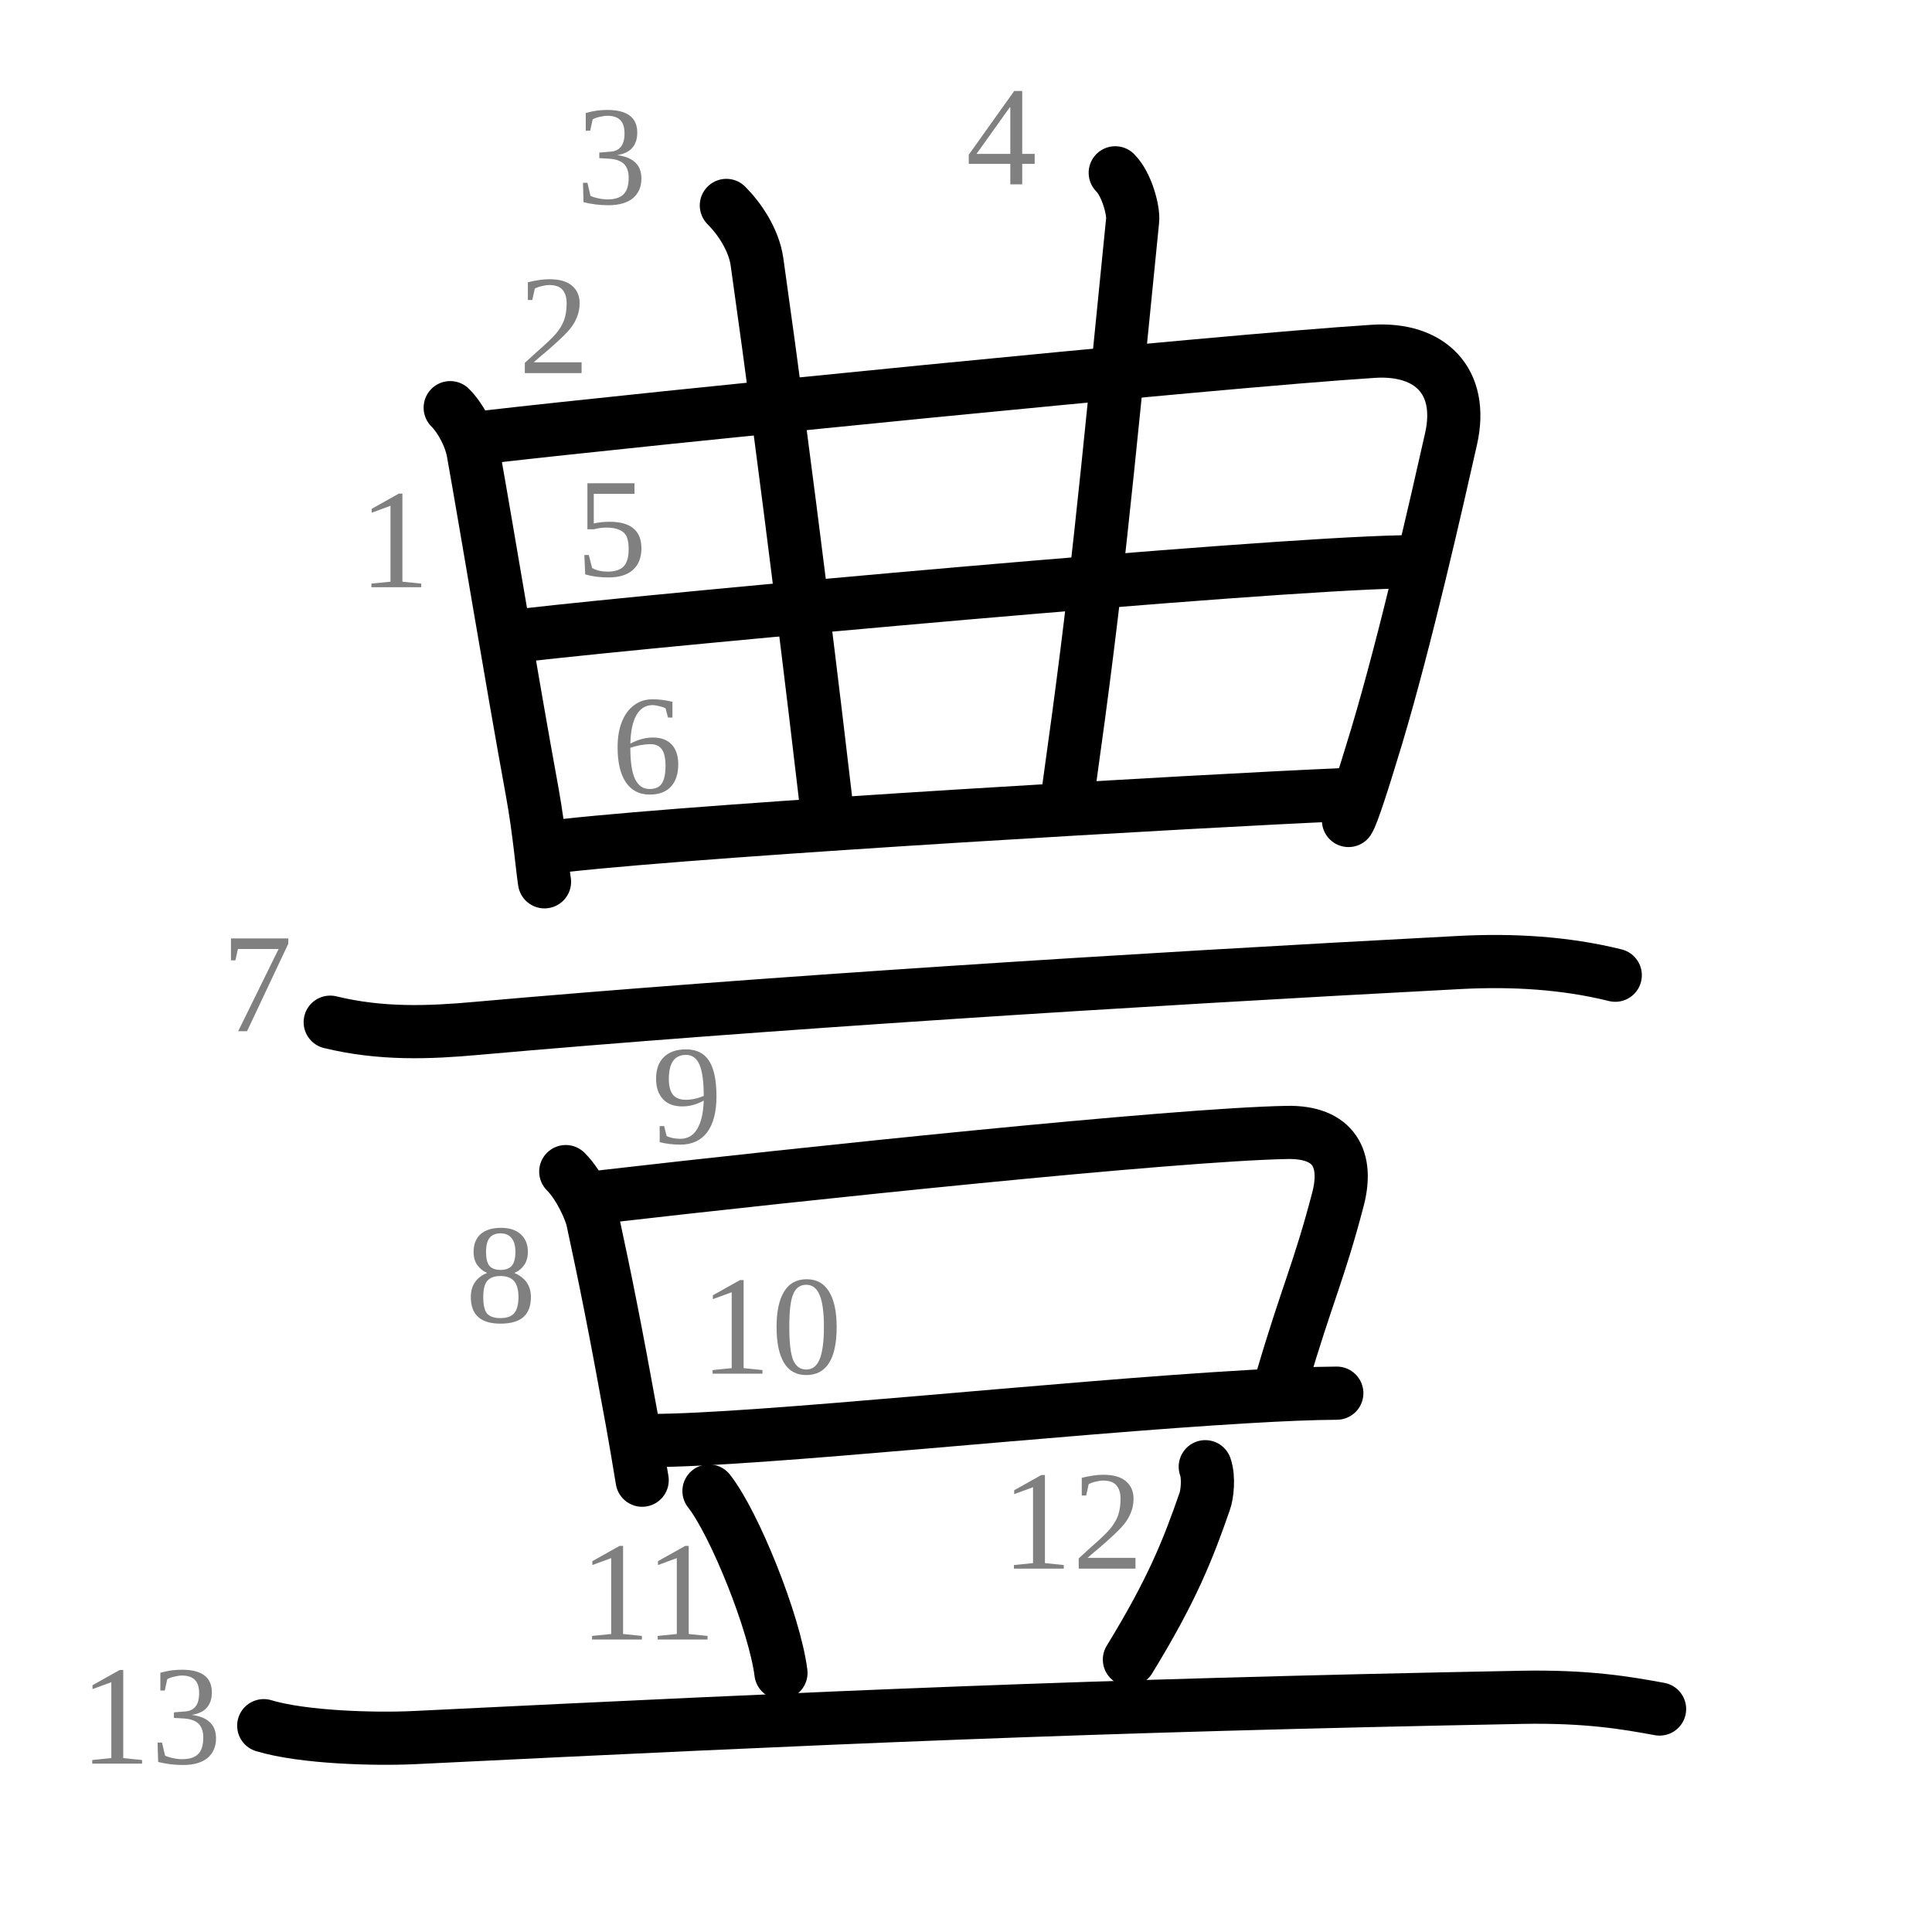
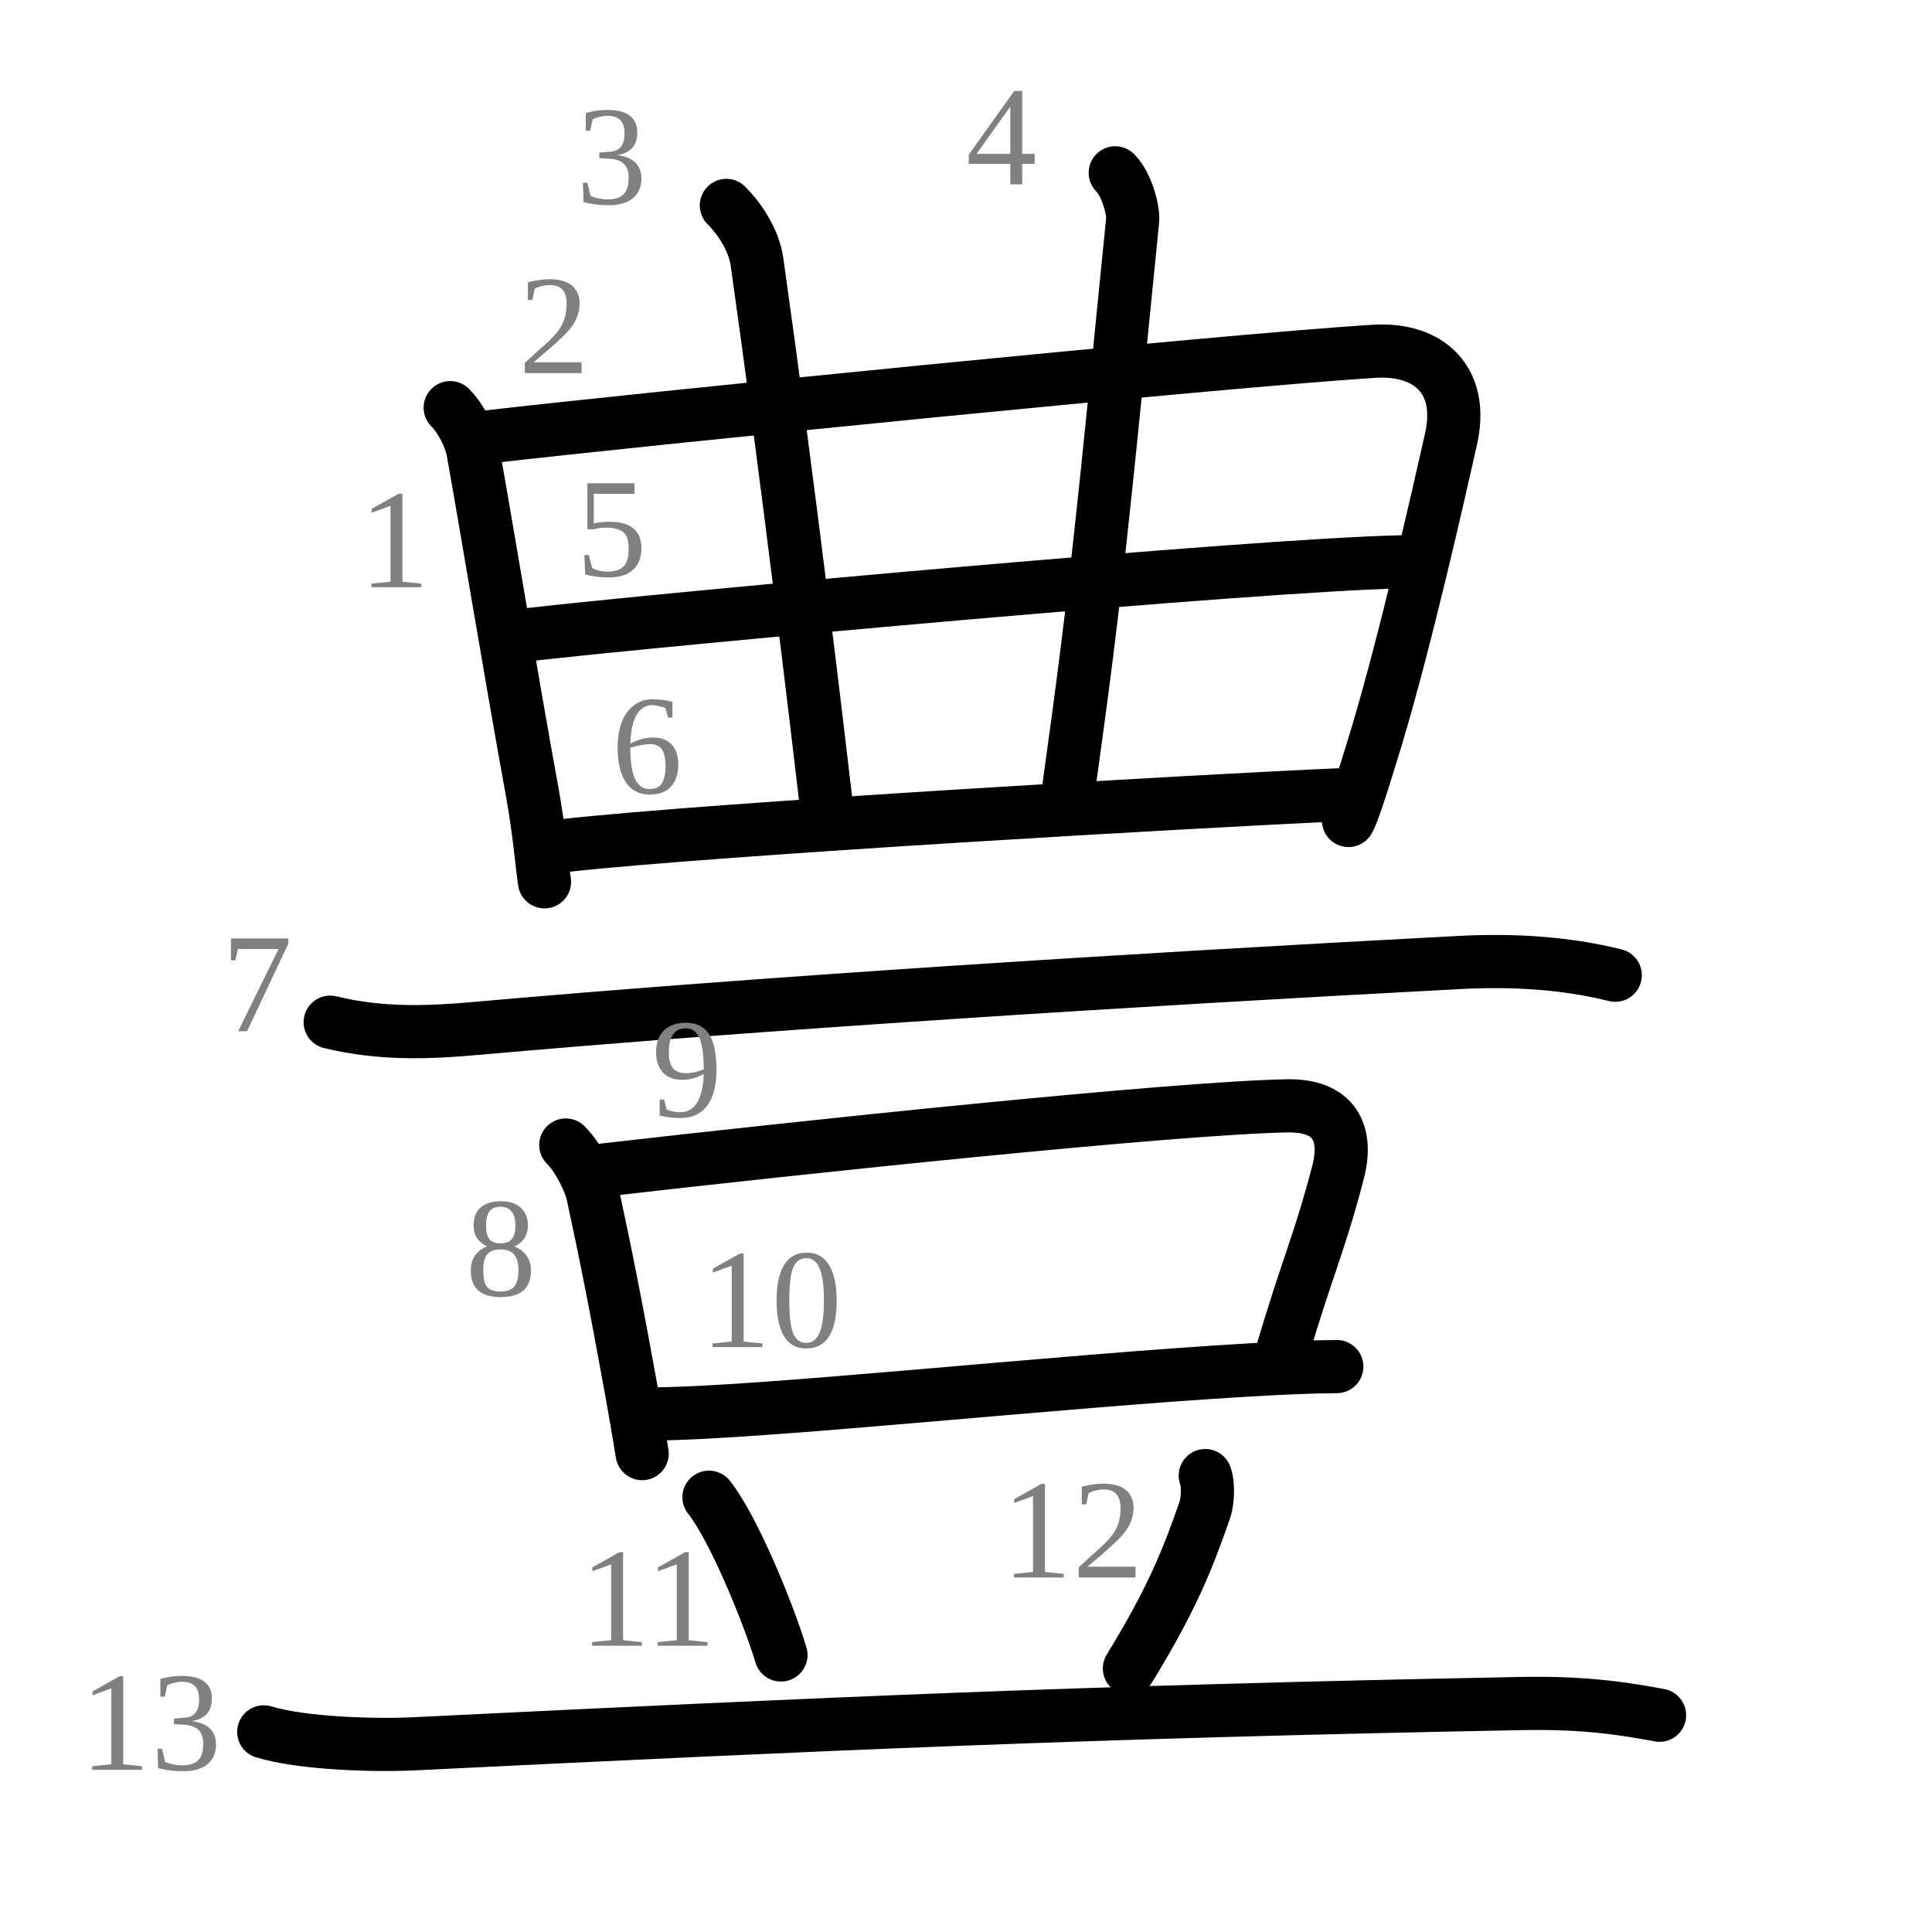
<svg xmlns="http://www.w3.org/2000/svg" xmlns:ns1="http://kanjivg.tagaini.net" width="109" height="109" viewBox="0 0 109 109">
  <g id="kvg:StrokePaths_08c4a" style="fill:none;stroke:#000000;stroke-width:3;stroke-linecap:round;stroke-linejoin:round;">
    <g id="kvg:08c4a" ns1:element="豊">
      <g id="kvg:08c4a-g1" ns1:element="曲" ns1:position="top">
        <g id="kvg:08c4a-g2" ns1:element="日" ns1:part="1">
          <path id="kvg:08c4a-s1" ns1:type="㇑" d="M25.4,23c0.61,0.61,1.15,1.68,1.29,2.48C27.5,30,28.83,38.13,30.03,44.7c0.4,2.21,0.56,4.23,0.69,5.05" />
          <path id="kvg:08c4a-s2" ns1:type="㇕a" d="M27.6,24.64c8.29-0.96,40.92-4.25,49.9-4.82c3.19-0.2,5.09,1.69,4.37,4.92c-0.78,3.47-2.56,11.33-4.2,16.8c-0.77,2.55-1.37,4.41-1.59,4.75" />
        </g>
        <g id="kvg:08c4a-g3" ns1:element="廾">
          <g id="kvg:08c4a-g4" ns1:element="丿" ns1:variant="true">
            <path id="kvg:08c4a-s3" ns1:type="㇑a" d="M40.98,11.59c0.71,0.71,1.55,1.91,1.73,3.19c1.78,12.6,3.33,25.67,3.89,30.47" />
          </g>
          <g id="kvg:08c4a-g5" ns1:element="十">
            <path id="kvg:08c4a-s4" ns1:type="㇑a" d="M62.92,9.75c0.67,0.67,1.04,2.16,0.98,2.69c-1.57,15.72-2.03,20.81-3.59,31.91" />
            <path id="kvg:08c4a-s5" ns1:type="㇐a" d="M29.68,35.82c8.32-0.95,41.19-3.95,49.35-4.12" />
          </g>
        </g>
        <g id="kvg:08c4a-g6" ns1:element="日" ns1:part="2">
          <path id="kvg:08c4a-s6" ns1:type="㇐a" d="M31.88,47.7c8.62-0.95,36.08-2.53,43.75-2.86" />
        </g>
      </g>
      <g id="kvg:08c4a-g7" ns1:element="豆" ns1:position="bottom" ns1:radical="general">
        <g id="kvg:08c4a-g8" ns1:position="top">
          <path id="kvg:08c4a-s7" ns1:type="㇐" d="M18.63,57.67c2.87,0.7,5.6,0.59,8.25,0.35c15.75-1.4,36.84-2.74,55.5-3.72c2.92-0.15,5.89,0.01,8.75,0.72" />
        </g>
        <g id="kvg:08c4a-g9" ns1:position="bottom">
          <g id="kvg:08c4a-g10" ns1:element="口">
-             <path id="kvg:08c4a-s8" ns1:type="㇑" d="M31.92,66.1c0.8,0.8,1.41,2.22,1.52,2.76c0.71,3.29,1.26,6.01,2.23,11.37c0.18,0.99,0.36,2.08,0.56,3.28" />
-             <path id="kvg:08c4a-s9" ns1:type="㇕b" d="M34.06,67.51c10.94-1.26,32.13-3.5,38.56-3.62c2.66-0.05,3.46,1.52,2.86,3.79c-1.07,4.08-1.73,5.31-3.14,10.1" />
-             <path id="kvg:08c4a-s10" ns1:type="㇐b" d="M36.73,81.27c5.95,0,22.99-1.86,33.77-2.48c1.85-0.11,3.51-0.18,4.92-0.19" />
+             <path id="kvg:08c4a-s8" ns1:type="㇑" d="M31.92,64.6C32.72,65.4 33.33,66.82 33.44,67.36C34.15,70.65 34.7,73.37 35.67,78.73C35.85,79.72 36.03,80.81 36.23,82.01" />
+             <path id="kvg:08c4a-s9" ns1:type="㇕b" d="M34.06,66.01C45,64.75 66.19,62.51 72.62,62.39C75.28,62.34 76.08,63.91 75.48,66.18C74.41,70.26 73.75,71.49 72.34,76.28" />
+             <path id="kvg:08c4a-s10" ns1:type="㇐b" d="M36.73,79.77C42.68,79.77 59.72,77.91 70.5,77.29C72.35,77.18 74.01,77.11 75.42,77.1" />
          </g>
-           <path id="kvg:08c4a-s11" ns1:type="㇔" d="M40,84.12c1.43,1.81,3.7,7.44,4.06,10.26" />
-           <path id="kvg:08c4a-s12" ns1:type="㇒" d="M68,82.75c0.22,0.62,0.1,1.6-0.03,1.95c-0.95,2.73-1.83,4.98-4.25,8.93" />
-           <path id="kvg:08c4a-s13" ns1:type="㇐" d="M14.88,97.36c2.22,0.67,6.3,0.78,8.53,0.67c23.15-1.13,37.81-1.8,62.44-2.27c3.7-0.07,5.93,0.32,7.78,0.66" />
+           <path id="kvg:08c4a-s11" ns1:type="㇔" d="M40,84.47C41.43,86.28 43.4,91.16 44.06,93.37" />
+           <path id="kvg:08c4a-s12" ns1:type="㇒" d="M68,83.25C68.22,83.87 68.1,84.85 67.97,85.2C67.02,87.93 66.14,90.18 63.72,94.13" />
+           <path id="kvg:08c4a-s13" ns1:type="㇐" d="M14.88,97.71C17.1,98.38 21.18,98.49 23.41,98.38C46.56,97.25 61.22,96.58 85.85,96.11C89.55,96.04 91.78,96.43 93.63,96.77" />
        </g>
      </g>
    </g>
  </g>
  <g id="kvg:StrokeNumbers_08c4a" style="font-size:8;fill:#808080">
    <text transform="matrix(1 0 0 1 20.25 33.13)">1</text>
    <text transform="matrix(1 0 0 1 29.25 21.05)">2</text>
    <text transform="matrix(1 0 0 1 32.50 11.50)">3</text>
    <text transform="matrix(1 0 0 1 54.50 10.40)">4</text>
    <text transform="matrix(1 0 0 1 32.50 32.50)">5</text>
    <text transform="matrix(1 0 0 1 34.50 44.75)">6</text>
    <text transform="matrix(1 0 0 1 12.50 58.18)">7</text>
-     <text transform="matrix(1 0 0 1 26.25 74.60)">8</text>
-     <text transform="matrix(1 0 0 1 36.75 64.50)">9</text>
-     <text transform="matrix(1 0 0 1 39.50 77.50)">10</text>
-     <text transform="matrix(1 0 0 1 32.70 92.50)">11</text>
-     <text transform="matrix(1 0 0 1 56.50 88.50)">12</text>
-     <text transform="matrix(1 0 0 1 4.50 99.50)">13</text>
+     <text transform="matrix(1 0 0 1 26.25 73.10)">8</text>
+     <text transform="matrix(1 0 0 1 36.75 63.00)">9</text>
+     <text transform="matrix(1 0 0 1 39.50 76.00)">10</text>
+     <text transform="matrix(1 0 0 1 32.70 92.85)">11</text>
+     <text transform="matrix(1 0 0 1 56.50 89.00)">12</text>
+     <text transform="matrix(1 0 0 1 4.50 99.85)">13</text>
  </g>
</svg>
